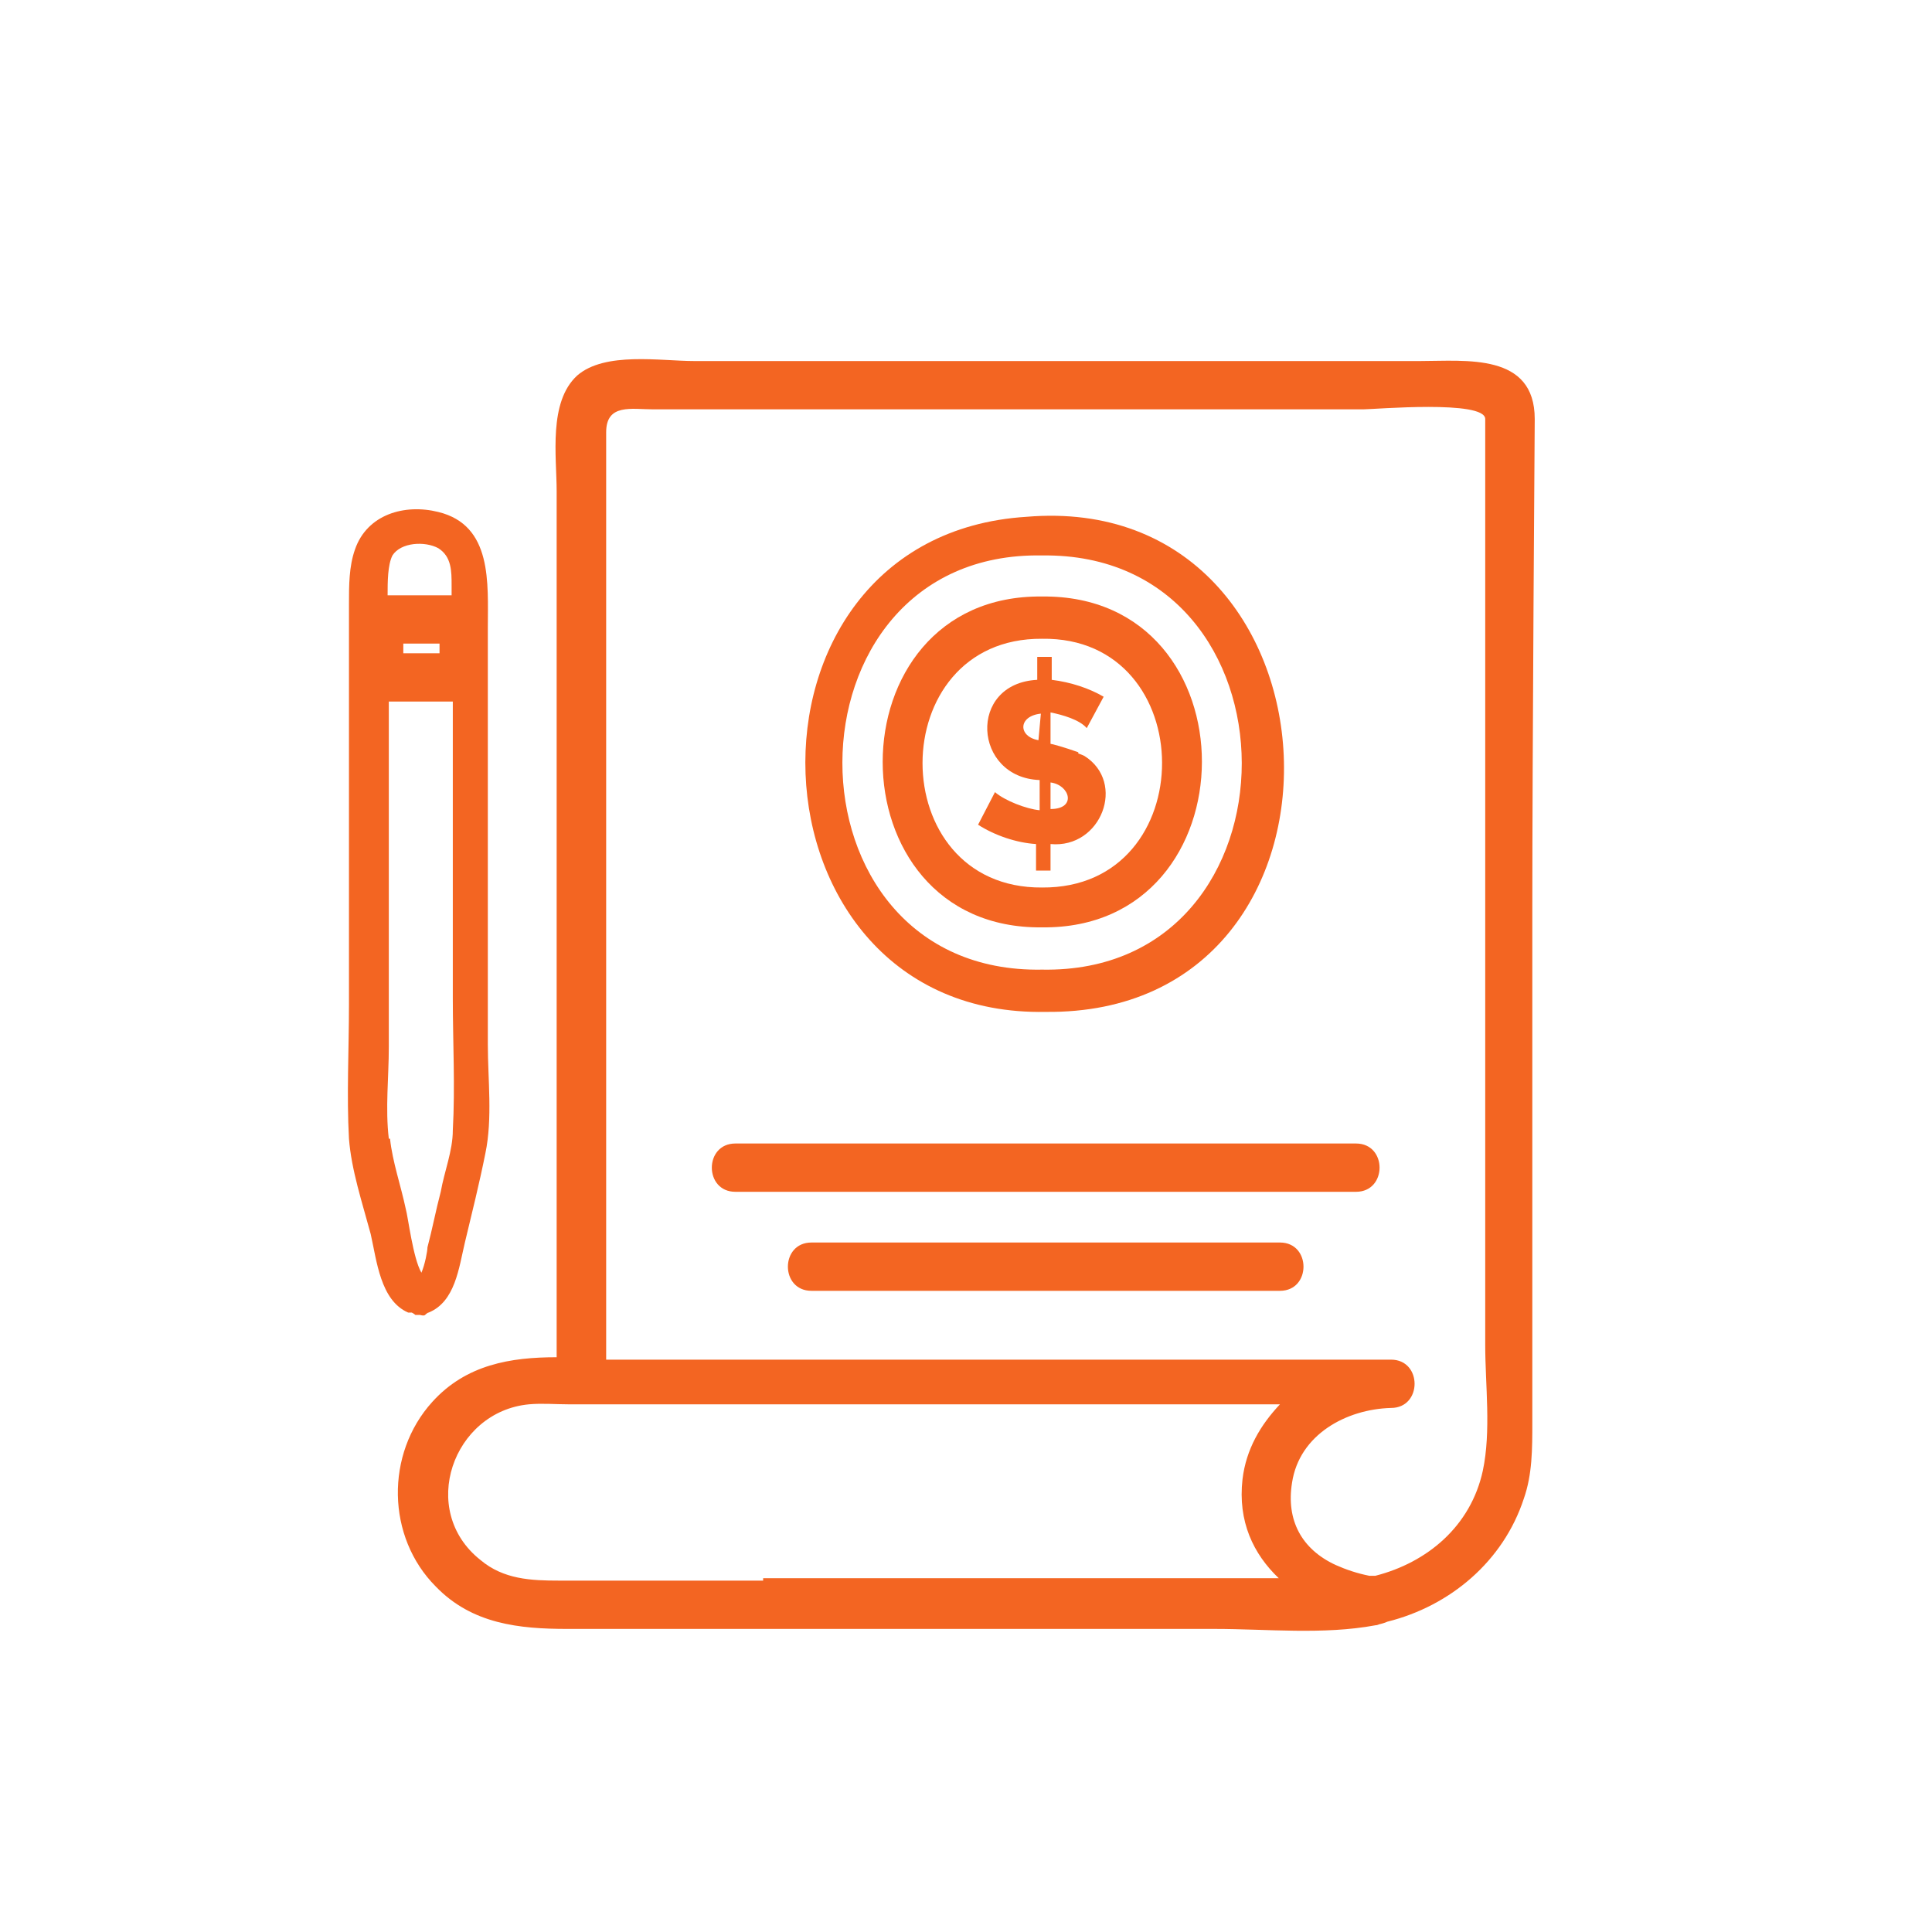
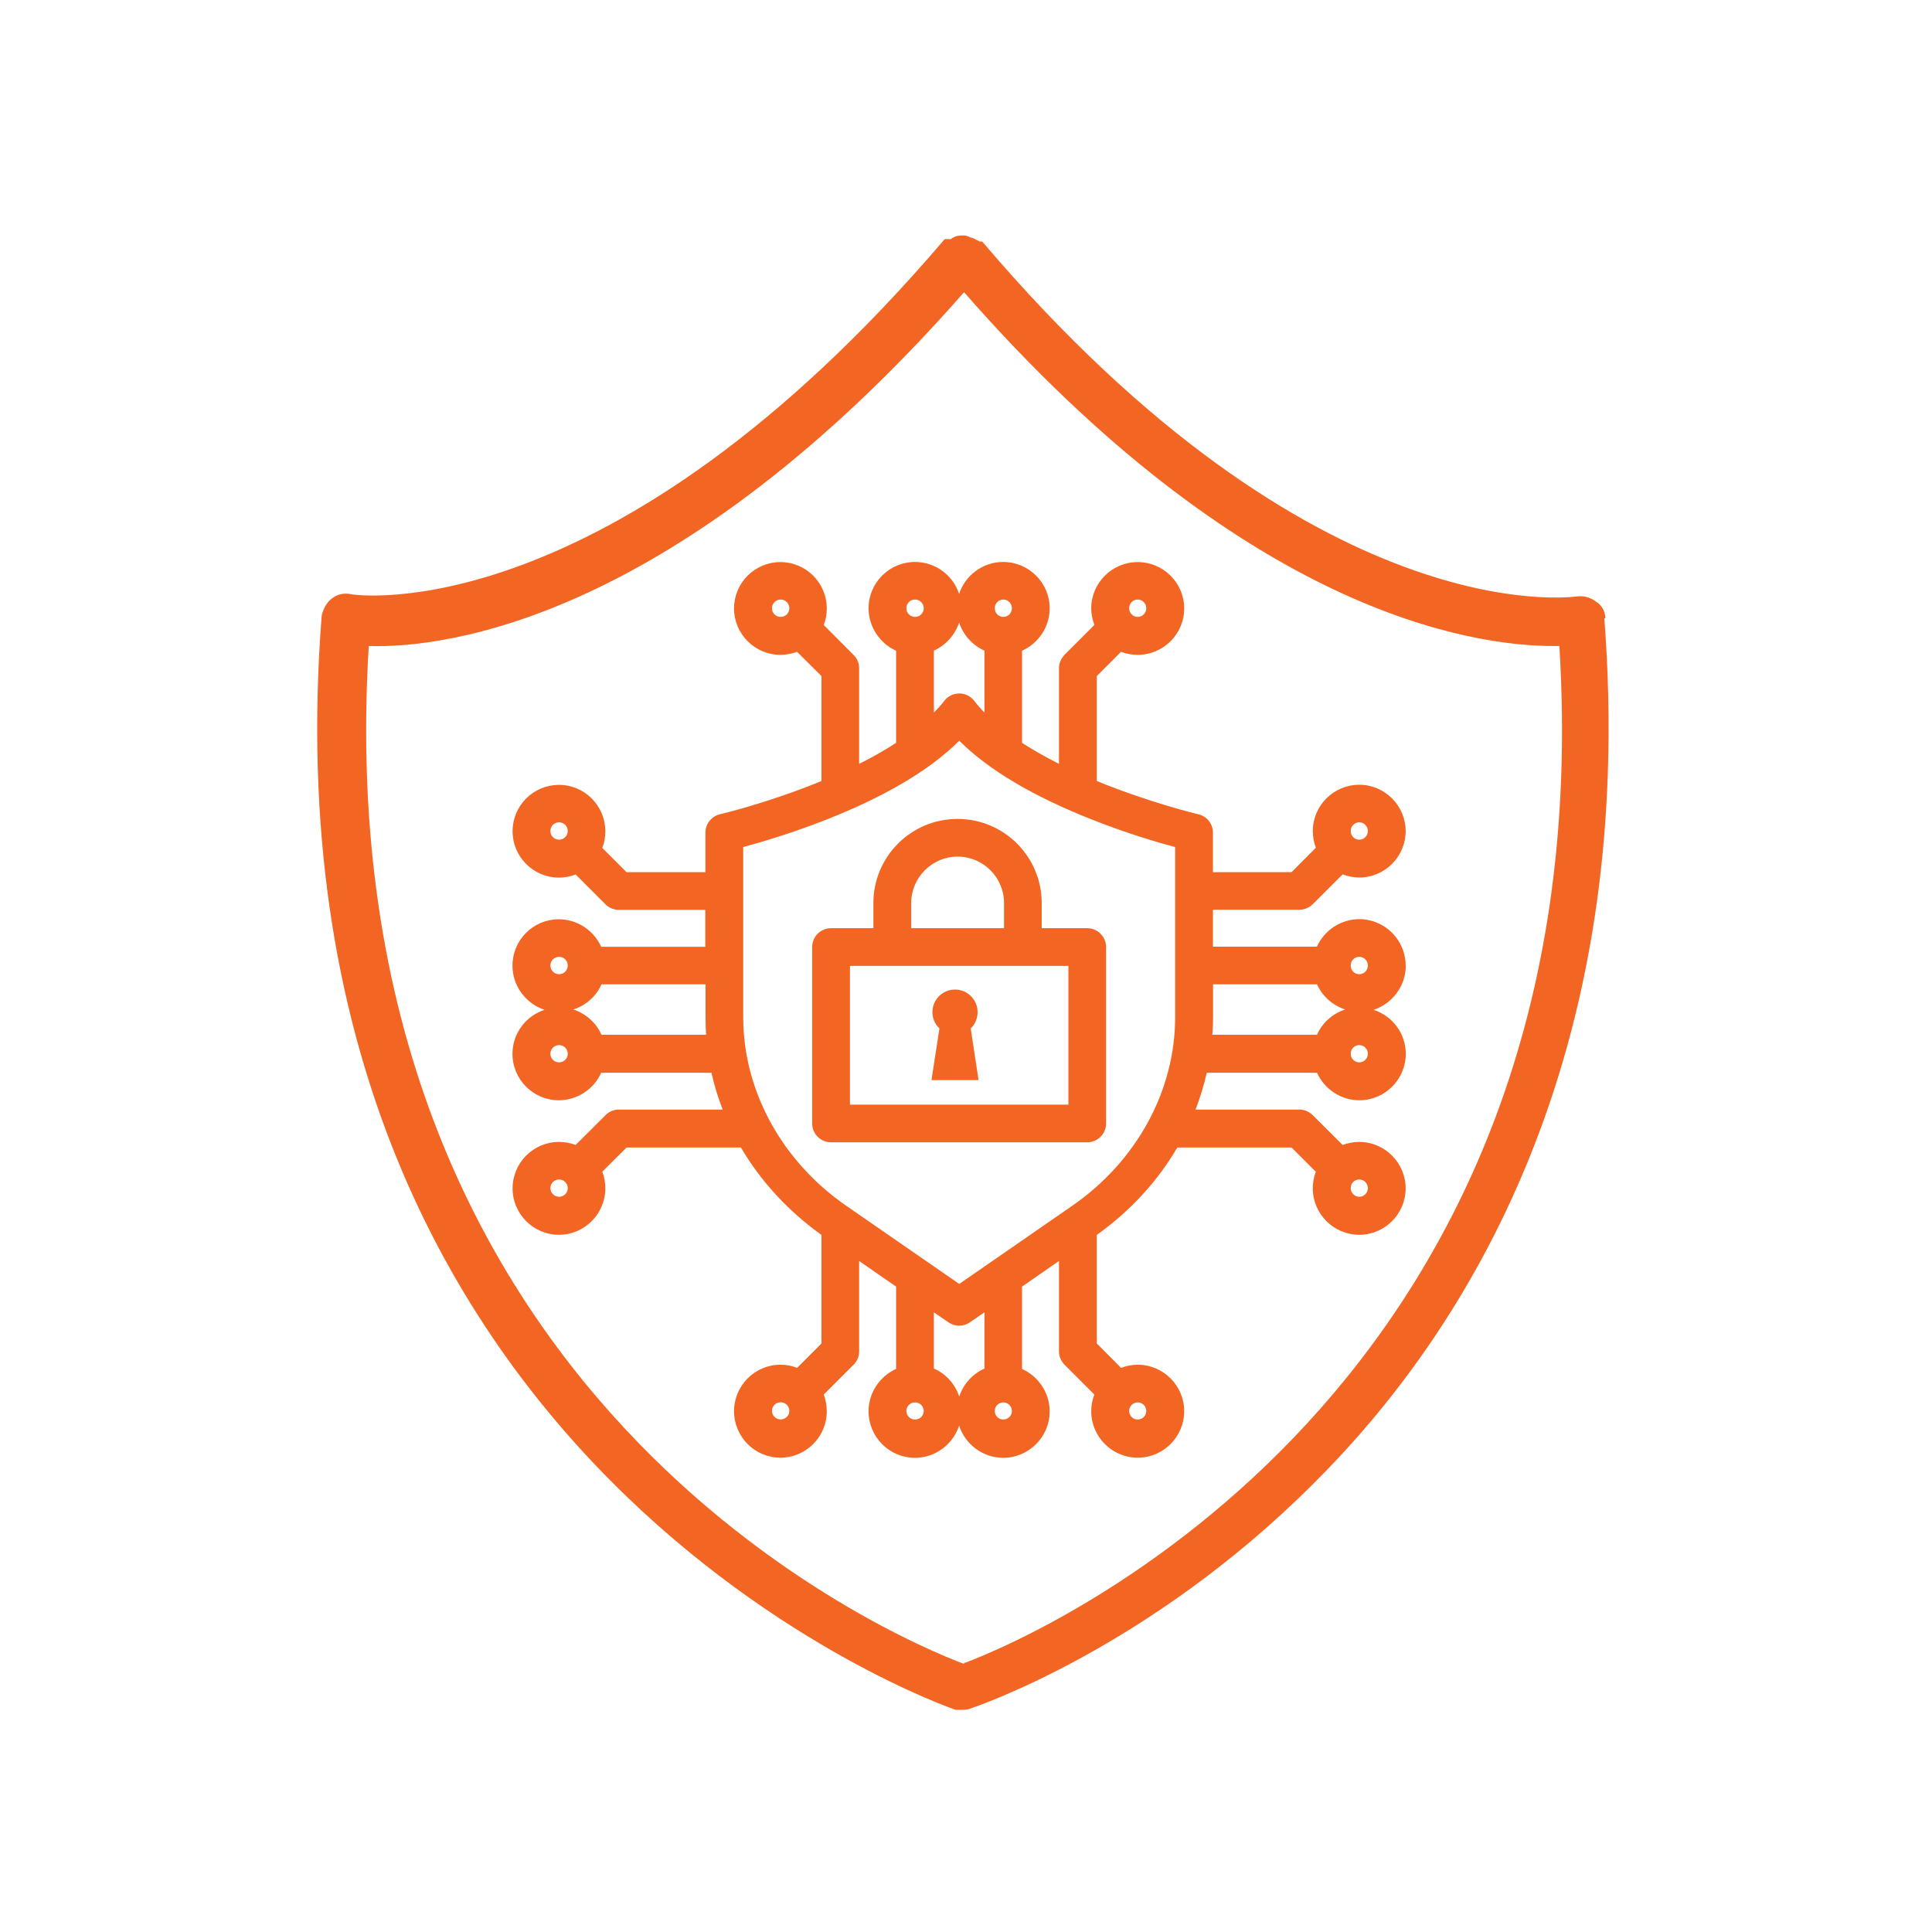
<svg xmlns="http://www.w3.org/2000/svg" version="1.1" viewBox="0 0 16 16">
  <defs>
    <style>
      .cls-1 {
        fill: #f36522;
      }
    </style>
  </defs>
  <g>
    <g id="Layer_1">
      <g id="Layer_1-2" data-name="Layer_1">
-         <g id="Layer_1-2">
-           <g>
-             <path class="cls-1" d="M12.71,3.47c0-.55-.57-.48-.95-.48h-6.01c-.28,0-.74-.08-.97.12-.24.22-.17.67-.17.96v7.17c-.38,0-.75.06-1.03.37-.39.43-.38,1.12.03,1.53.3.31.69.35,1.09.35h5.36c.43,0,.9.05,1.33-.03.02,0,.03-.01.04-.01h0s.04-.01.06-.02c.52-.13.96-.5,1.13-1.02.07-.2.07-.41.07-.63v-4.23c0-1.34.02-4.06.02-4.08ZM6.33,13.09h-1.7c-.23,0-.46-.01-.65-.17-.52-.41-.23-1.23.4-1.29.11-.01.22,0,.33,0h5.89c-.16.17-.28.37-.31.62-.04.35.09.62.3.82h-4.27v.02h0ZM12.28,12.18c-.1.46-.46.76-.89.87h-.05c-.1-.02-.19-.05-.28-.09-.28-.13-.41-.37-.36-.68.06-.4.45-.61.82-.62.26,0,.26-.4,0-.4h-6.5V3.58c0-.24.21-.19.39-.19h5.88c.09,0,1.01-.08,1.01.08v7.67c0,.33.05.71-.02,1.04Z" />
-             <path class="cls-1" d="M3.41,10.87s.02.01.03.02h.04s.03.01.04,0c0,0,.02-.02.03-.02h0c.22-.09.25-.37.3-.58.06-.25.12-.49.17-.74.06-.29.02-.61.02-.9v-3.45c0-.37.04-.85-.41-.96-.28-.07-.59.02-.69.31-.05.14-.05.3-.05.45v3.32c0,.37-.02.75,0,1.11.02.26.11.53.18.79.05.22.08.55.31.65h.03ZM3.34,5.33h.3v.08h-.3v-.08ZM3.25,4.6c.07-.11.27-.12.38-.06.11.07.11.19.11.31v.08h-.53c0-.11,0-.25.04-.33ZM3.22,9.43c-.03-.25,0-.51,0-.76v-2.86h.53v2.46c0,.36.02.73,0,1.09,0,.17-.07.34-.1.51-.04.15-.07.31-.11.46,0,.03-.02.14-.05.21-.07-.12-.11-.46-.13-.53-.04-.19-.11-.39-.13-.58h0Z" />
-             <path class="cls-1" d="M8.71,8.89s.01,0,0,0h0Z" />
-             <path class="cls-1" d="M10.6,10.29h-3.88c-.26,0-.26.4,0,.4h3.88c.26,0,.26-.4,0-.4Z" />
-             <path class="cls-1" d="M11.23,9.47h-5.14c-.26,0-.26.4,0,.4h5.14c.26,0,.26-.4,0-.4Z" />
-             <g id="_x37_06_x2C__Insurance_x2C__Investment_x2C__Protection">
-               <g>
-                 <path class="cls-1" d="M8.93,6.23c-.11-.04-.22-.07-.23-.07v-.26c.1.02.24.06.3.13l.14-.26c-.12-.07-.27-.12-.43-.14v-.19h-.12v.19c-.58.03-.53.81.02.83v.25c-.11-.01-.29-.08-.37-.15l-.14.27c.14.09.32.15.48.16v.22h.12v-.22c.42.04.63-.51.28-.73-.02-.01-.05-.02-.05-.02h0ZM8.6,6.13c-.17-.03-.17-.2.02-.22l-.02.22h0ZM8.7,6.7v-.22c.16.02.22.22,0,.22h0Z" />
-                 <path class="cls-1" d="M8.5,4.28c-2.54.16-2.39,4.15.16,4.1,2.76.03,2.55-4.33-.16-4.1ZM8.63,8.03c-2.21.04-2.2-3.47,0-3.43,2.2-.03,2.21,3.47,0,3.43Z" />
-                 <path class="cls-1" d="M8.63,4.94c-1.76-.02-1.76,2.76,0,2.74,1.76.02,1.77-2.76,0-2.74ZM8.63,7.35c-1.32.01-1.32-2.07,0-2.06,1.32-.02,1.33,2.07,0,2.06Z" />
-               </g>
+         <g id="Layer_1-3">
+           <g id="Layer_1-2-2">
+             <g id="Layer_1-2-3">
+               <path class="cls-1" d="M13.294,5.12c0-.06-.03-.11-.08-.14-.04-.03-.1-.05-.16-.04-.02,0-2.15.32-4.92-2.94h-.02s-.04-.02-.06-.03c-.02,0-.04-.02-.07-.02-.04,0-.07,0-.11.03h-.05c-2.78,3.26-4.9,2.95-4.92,2.94-.06-.01-.11,0-.16.04-.04.03-.07.09-.08.14-.55,7.05,5.19,9.04,5.25,9.06h.06s.04,0,.06-.01c.06-.02,1.48-.5,2.84-1.86,1.26-1.25,2.7-3.52,2.41-7.2v.03s.01,0,.01,0ZM7.984,13.78c-.56-.21-5.31-2.2-4.93-8.43.63.02,2.54-.21,4.93-2.93,2.32,2.65,4.2,2.93,4.88,2.93h.05c.38,6.17-4.31,8.19-4.92,8.42h-.01v.01Z" />
            </g>
          </g>
        </g>
      </g>
+       <g>
+         <path class="cls-1" d="M11.641,7.996c0-.212-.173-.384-.384-.384-.152,0-.29.092-.351.228h-.861v-.306h.717c.04,0,.08-.017.11-.046l.247-.247c.044.017.091.026.138.026.211,0,.384-.172.384-.384,0-.211-.173-.384-.384-.384-.212,0-.385.172-.385.384,0,.047.009.094.025.138l-.201.202h-.651v-.328c0-.073-.051-.136-.123-.152-.004-.001-.397-.094-.839-.275v-.869l.201-.201c.044.017.091.025.138.025.212,0,.385-.172.385-.384,0-.212-.173-.384-.385-.384s-.385.172-.385.384c0,.046.01.093.026.137l-.248.248c-.028.03-.045.069-.045.11v.792c-.11-.056-.213-.114-.306-.174v-.763c.137-.061.229-.199.229-.351,0-.212-.173-.384-.385-.384-.17,0-.315.111-.365.265-.05-.154-.195-.265-.366-.265-.211,0-.384.172-.384.384,0,.151.092.29.228.351v.763c-.092.06-.194.118-.306.174v-.792c0-.042-.016-.081-.046-.11l-.247-.248c.017-.043.025-.09.025-.137,0-.212-.172-.384-.384-.384s-.384.172-.384.384c0,.211.172.384.384.384.047,0,.094-.009.138-.025l.202.201v.869c-.442.182-.835.274-.84.275-.071.017-.121.08-.121.152v.328h-.653l-.201-.201c.017-.043.025-.09.025-.138,0-.211-.172-.384-.384-.384-.212,0-.384.172-.384.384,0,.212.172.384.384.384.047,0,.094-.009.138-.026l.247.247c.029.029.069.046.11.046h.717v.306h-.862c-.061-.136-.199-.228-.351-.228-.212,0-.384.172-.384.384,0,.17.112.315.266.366-.154.05-.266.194-.266.365,0,.211.172.384.384.384.152,0,.29-.092.351-.228h.913c.023.104.054.206.093.305h-.861c-.042,0-.082.018-.11.047l-.247.246c-.044-.017-.09-.025-.138-.025-.212,0-.384.173-.384.385,0,.211.172.384.384.384.211,0,.384-.173.384-.384,0-.048-.008-.095-.025-.139l.201-.2h.947c.163.279.393.528.667.724v.899l-.202.202c-.044-.018-.09-.026-.138-.026-.211,0-.384.173-.384.385s.172.385.384.385.384-.173.384-.385c0-.047-.009-.094-.025-.138l.248-.248c.029-.029.045-.068.045-.109v-.749l.306.212v.682c-.136.061-.228.198-.228.351,0,.212.172.385.384.385.17,0,.315-.112.366-.266.05.153.195.266.365.266.212,0,.385-.173.385-.385,0-.152-.093-.29-.229-.351v-.682l.306-.212v.749c0,.04.016.079.046.11l.247.247c-.017.044-.026.091-.026.138,0,.212.173.385.385.385s.385-.173.385-.385-.173-.385-.385-.385c-.047,0-.094.01-.138.026l-.201-.202v-.899c.274-.195.504-.444.667-.724h.946l.201.201c-.017.044-.025.091-.025.138,0,.211.173.384.385.384.211,0,.384-.173.384-.384,0-.212-.173-.385-.384-.385-.047,0-.094.009-.138.025l-.247-.246c-.029-.029-.069-.047-.11-.047h-.861c.038-.099.069-.2.093-.305h.913c.061.136.198.228.351.228.211,0,.384-.173.384-.384,0-.171-.112-.315-.266-.365.153-.051.266-.195.266-.366ZM11.186,7.996c0-.041.031-.072.071-.072.039,0,.071.032.071.072,0,.04-.032.072-.071.072-.04,0-.071-.031-.071-.072ZM11.328,8.727c0,.039-.032.071-.071.071s-.071-.032-.071-.071c0-.041.031-.072.071-.072.039,0,.071.032.071.072ZM10.907,8.569h-.867c.004-.048.006-.096.006-.145v-.272h.861c.045.1.131.175.233.208-.103.034-.189.109-.233.209ZM11.186,6.882c0-.04.032-.072.071-.072s.071.032.071.072c0,.04-.032.072-.071.072-.04,0-.071-.032-.071-.072ZM9.351,11.685c0-.039.032-.071.071-.071s.071.032.071.071-.032.071-.071.071-.071-.032-.071-.071ZM6.465,11.613c.04,0,.072.032.072.071s-.032.071-.072.071c-.04,0-.072-.032-.072-.071s.032-.071.072-.071ZM6.465,4.965c.04,0,.072.032.072.072,0,.04-.032.072-.072.072-.04,0-.072-.032-.072-.072,0-.04.032-.072.072-.072ZM9.351,5.037c0-.04.032-.072.071-.072s.071.032.071.072c0,.04-.032.072-.071.072s-.071-.032-.071-.072ZM9.732,7.015v1.41c0,.608-.319,1.193-.854,1.562l-.934.646-.934-.646c-.535-.369-.855-.954-.855-1.562v-1.41c.148-.04.399-.114.683-.225.493-.194.865-.414,1.106-.656.242.242.613.462,1.106.656.282.111.534.186.682.225ZM8.238,5.037c0-.04.032-.072.071-.072s.071.032.071.072c0,.04-.032.072-.071.072s-.071-.032-.071-.072ZM7.506,5.037c0-.04.032-.072.072-.072.04,0,.072.032.072.072,0,.04-.032.072-.072.072-.04,0-.072-.032-.072-.072ZM7.65,11.685c0,.039-.032.071-.072.071-.04,0-.072-.032-.072-.071s.032-.071.072-.071c.04,0,.072.032.072.071ZM8.38,11.685c0,.039-.032.071-.071.071s-.071-.032-.071-.071.032-.071.071-.071.071.032.071.071ZM4.558,7.996c0-.04.032-.072.072-.072.04,0,.072.032.072.072,0,.04-.032.072-.072.072-.04,0-.072-.032-.072-.072ZM4.981,8.152h.862v.272c0,.048.001.097.005.145h-.867c-.044-.1-.13-.175-.233-.209.103-.033.189-.108.233-.208ZM4.702,8.727c0,.039-.032.071-.072.071-.04,0-.072-.032-.072-.071,0-.04.032-.072.072-.072.04,0,.072.032.072.072ZM4.702,6.882c0,.04-.032.072-.072.072-.04,0-.072-.032-.072-.072,0-.04.032-.072.072-.072.04,0,.072.032.072.072ZM4.702,9.84c0,.039-.032.071-.072.071-.04,0-.072-.032-.072-.071,0-.04.032-.072.072-.072.04,0,.072.032.072.072ZM11.186,9.84c0-.041.031-.072.071-.072.039,0,.071.032.071.072,0,.039-.032.071-.071.071s-.071-.032-.071-.071ZM8.153,5.388v.514c-.031-.033-.06-.065-.085-.098-.03-.039-.075-.061-.124-.061-.048,0-.095.023-.124.061-.025.033-.054.065-.086.098v-.514c.1-.045.176-.131.209-.233.033.102.109.188.209.233ZM7.734,11.334v-.466l.121.083c.053.037.124.037.177,0l.121-.083v.466c-.1.044-.176.13-.209.232-.034-.103-.109-.188-.209-.232Z" />
+         <path class="cls-1" d="M8.627,7.687v-.208c0-.384-.312-.697-.697-.697s-.697.312-.697.697v.208h-.351c-.086,0-.156.07-.156.156v1.461c0,.086.07.156.156.156h2.122c.086,0,.156-.07.156-.156v-1.461c0-.086-.07-.156-.156-.156h-.377ZM7.546,7.687v-.208c0-.212.173-.385.385-.385.212,0,.384.173.384.385v.208h-.769ZM8.848,7.999v1.149h-1.809v-1.149h1.809Z" />
+         <path class="cls-1" d="M8.104,8.945l-.065-.428c.036-.034.057-.083.057-.135,0-.103-.084-.187-.187-.187s-.187.084-.187.187c0,.052.021.101.058.135l-.066.428h.391Z" />
+       </g>
    </g>
  </g>
</svg>
